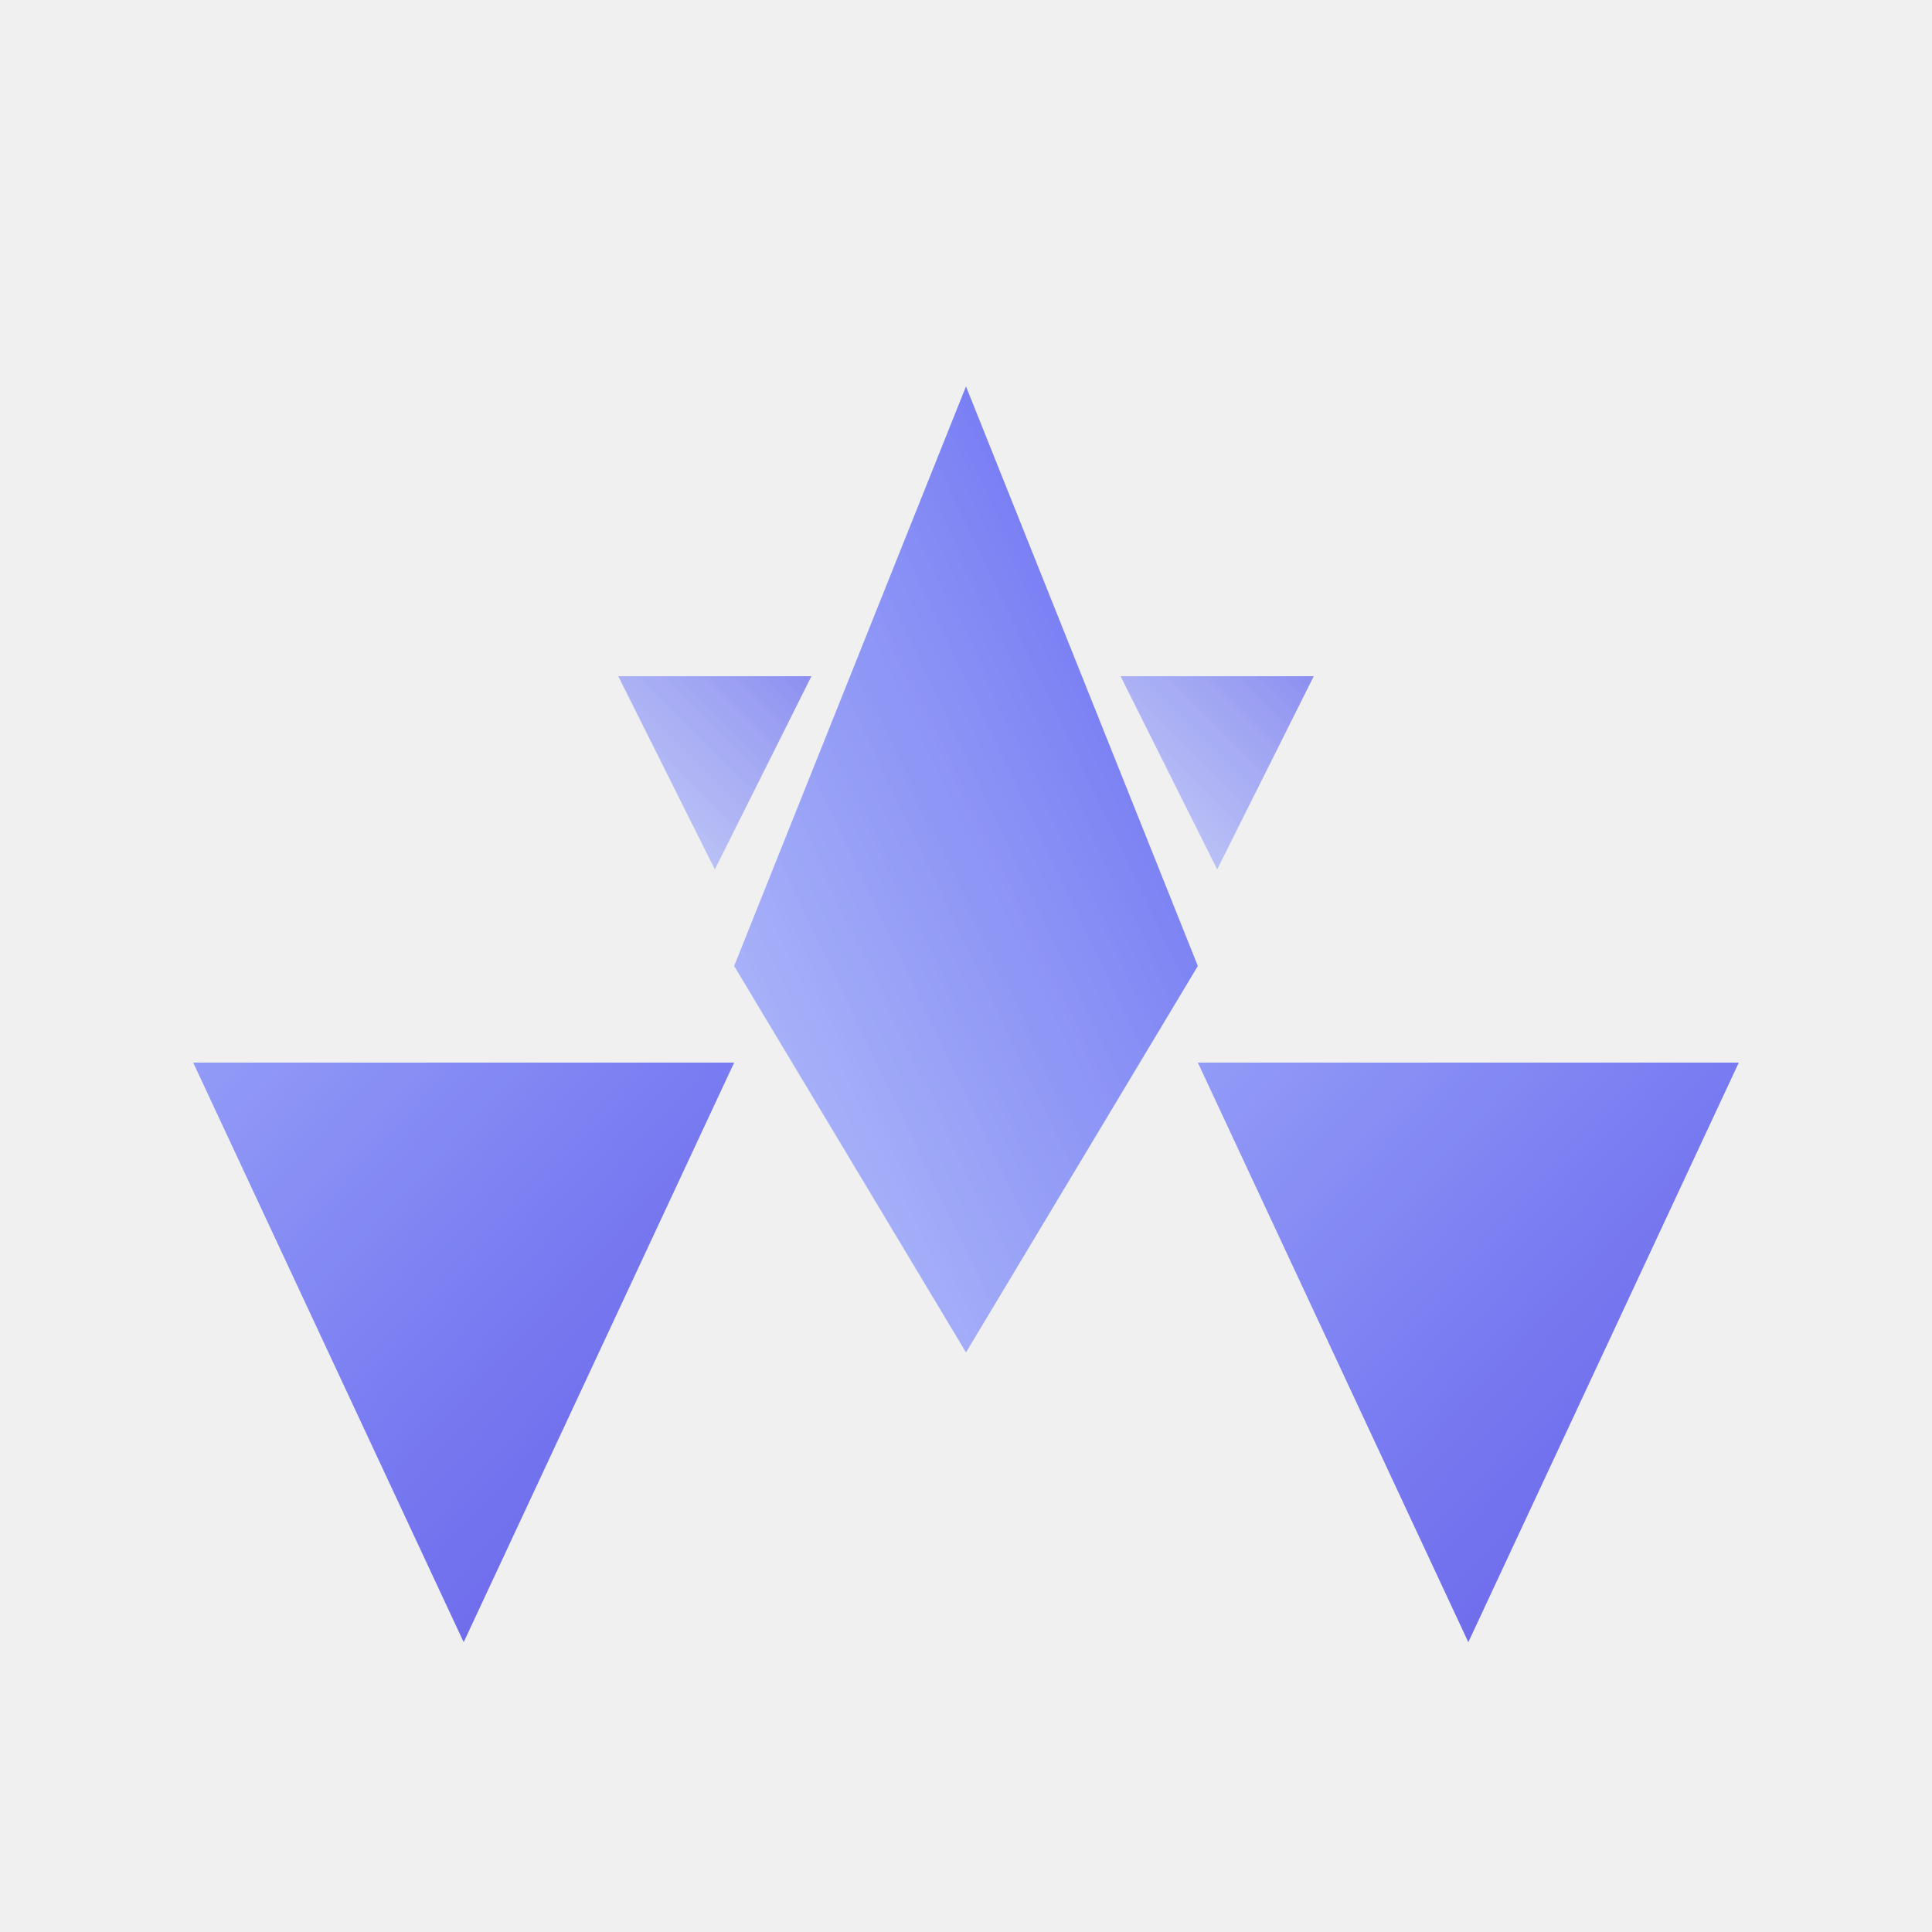
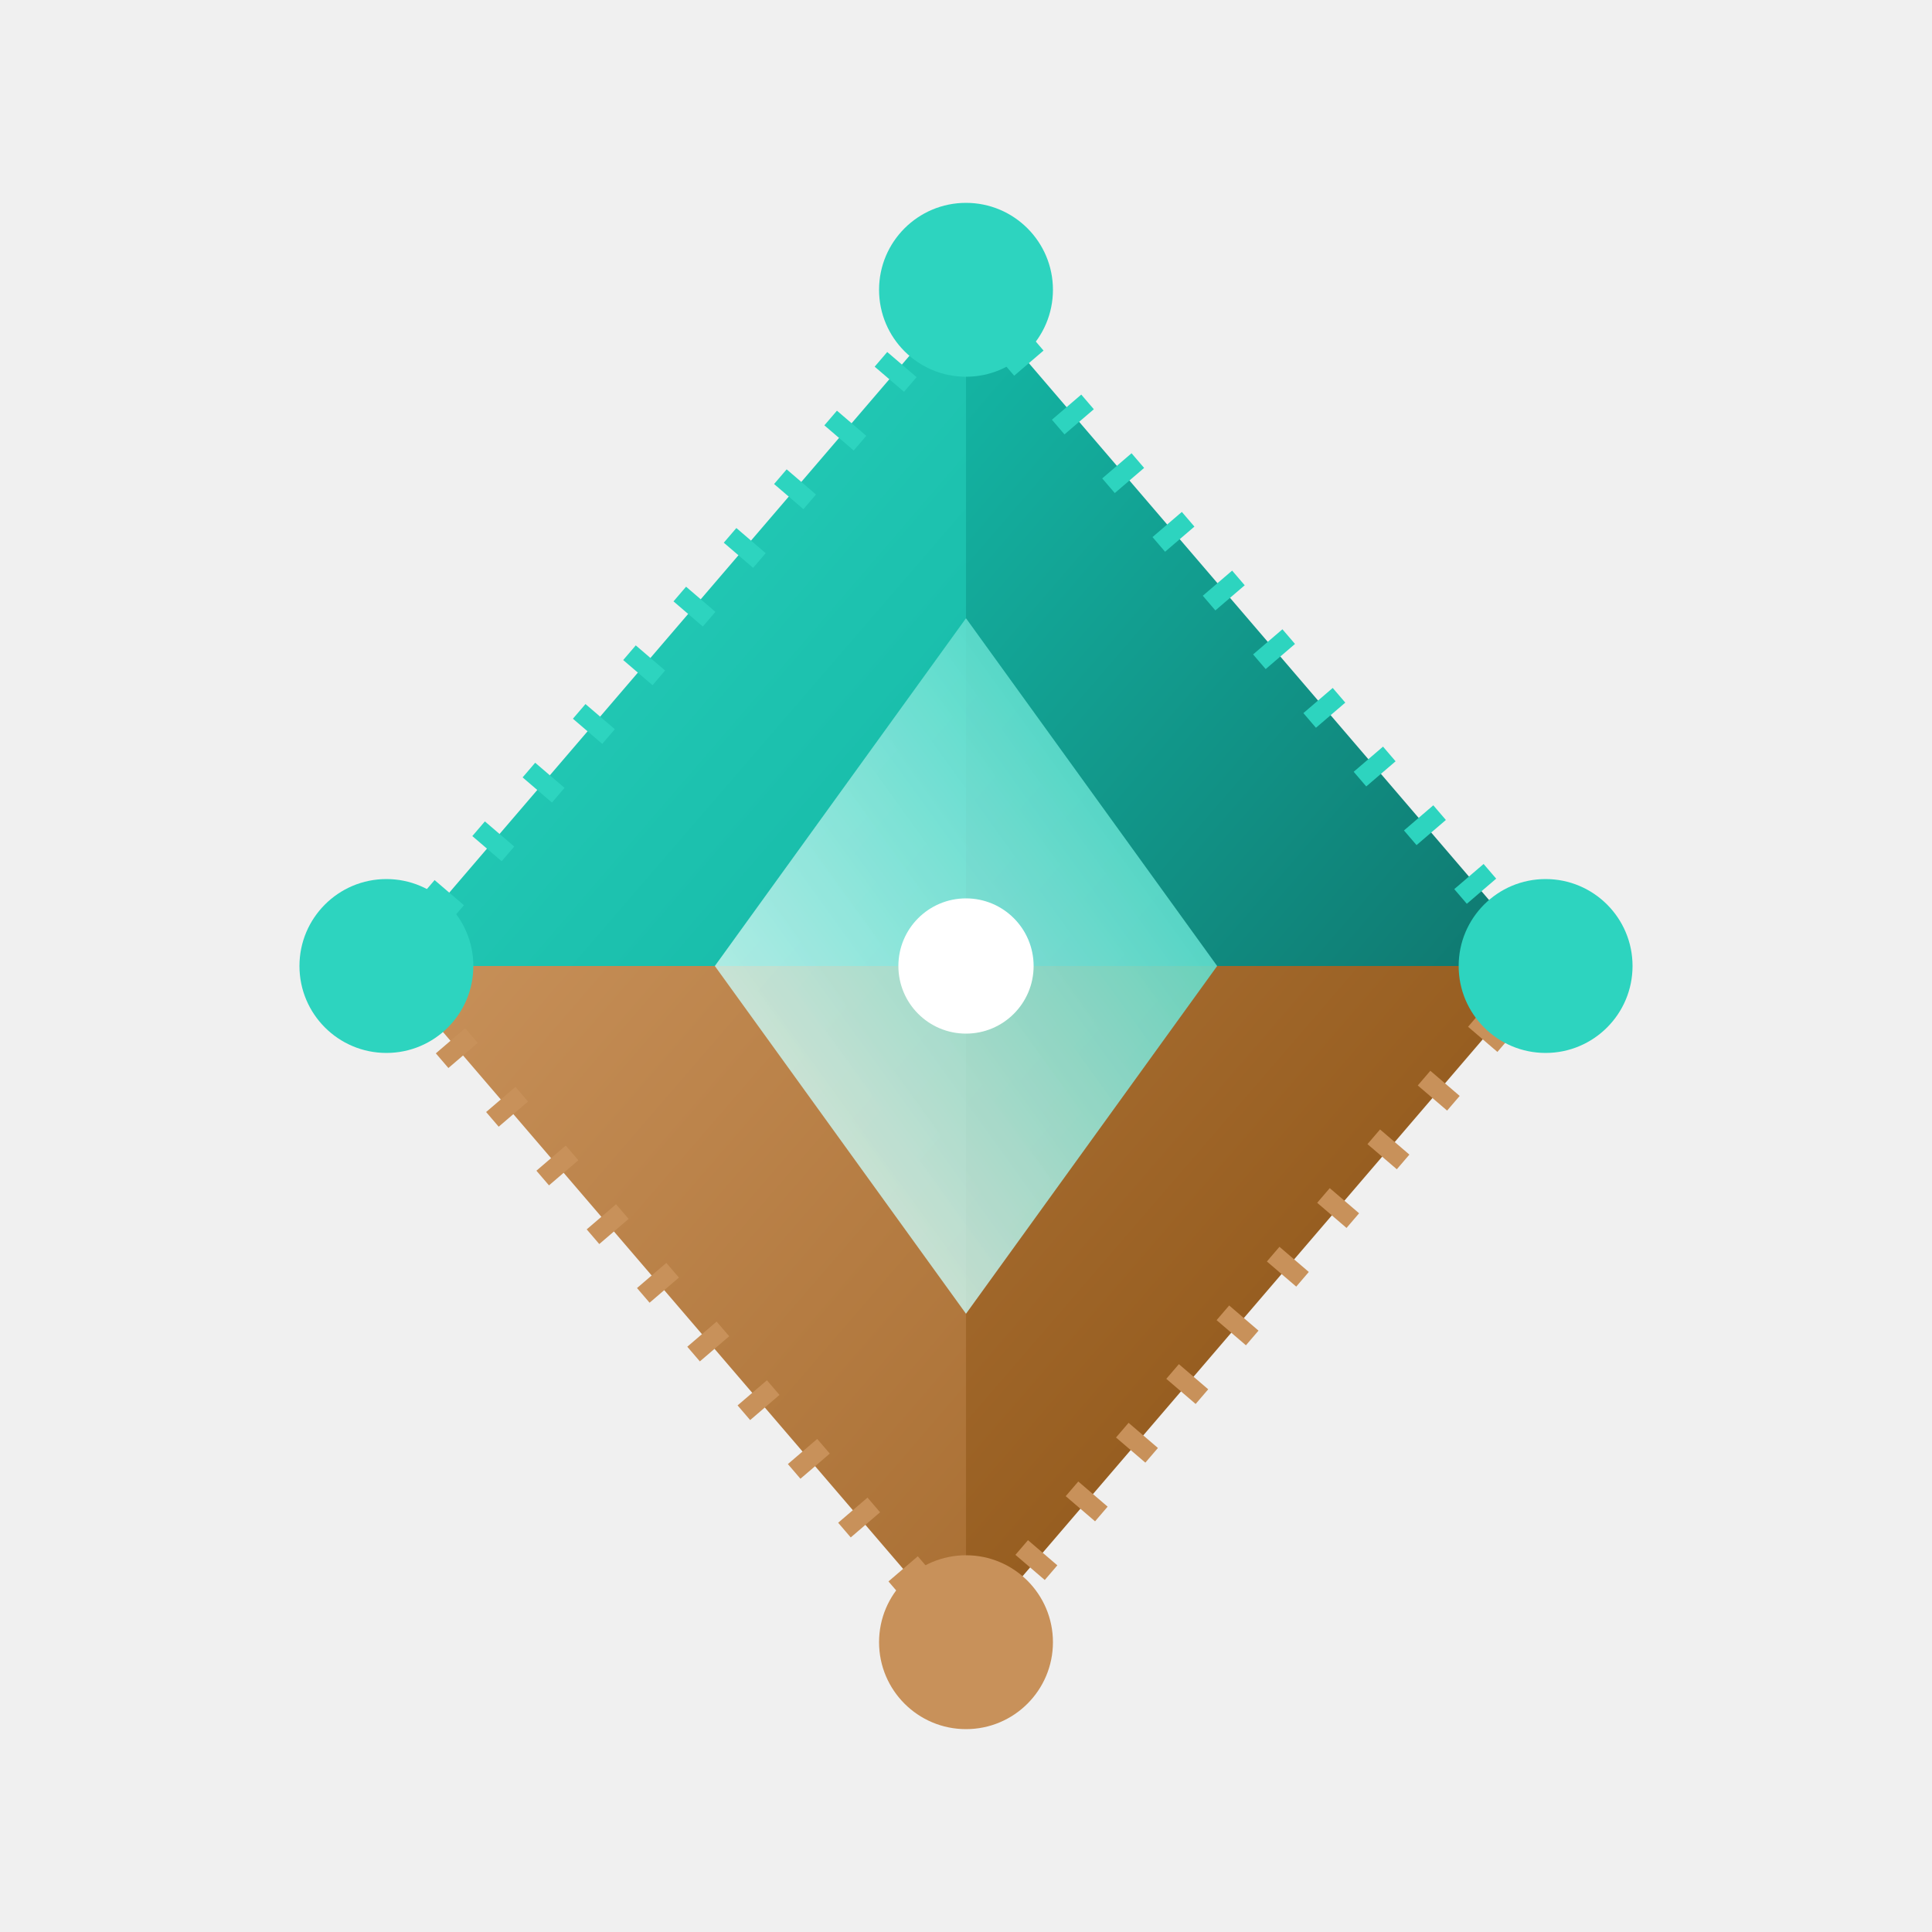
<svg xmlns="http://www.w3.org/2000/svg" viewBox="0 0 100 100" fill="none">
  <defs>
-     <linearGradient id="primus-grad" x1="0%" y1="0%" x2="100%" y2="100%">
-       <stop offset="0%" style="stop-color:#818cf8;stop-opacity:1" />
-       <stop offset="50%" style="stop-color:#6366f1;stop-opacity:1" />
-       <stop offset="100%" style="stop-color:#4f46e5;stop-opacity:1" />
+     <linearGradient id="teal-grad-1" x1="0%" y1="0%" x2="100%" y2="100%">
+       <stop offset="0%" style="stop-color:#2dd4bf;stop-opacity:1" />
+       <stop offset="100%" style="stop-color:#14b8a6;stop-opacity:1" />
    </linearGradient>
-     <linearGradient id="primus-grad2" x1="0%" y1="100%" x2="100%" y2="0%">
-       <stop offset="0%" style="stop-color:#a5b4fc;stop-opacity:0.8" />
-       <stop offset="100%" style="stop-color:#6366f1;stop-opacity:1" />
+     <linearGradient id="teal-grad-2" x1="0%" y1="0%" x2="100%" y2="100%">
+       <stop offset="0%" style="stop-color:#14b8a6;stop-opacity:1" />
+       <stop offset="100%" style="stop-color:#0f766e;stop-opacity:1" />
+     </linearGradient>
+     <linearGradient id="copper-grad-1" x1="0%" y1="0%" x2="100%" y2="100%">
+       <stop offset="0%" style="stop-color:#c8915a;stop-opacity:1" />
+       <stop offset="100%" style="stop-color:#a96f33;stop-opacity:1" />
+     </linearGradient>
+     <linearGradient id="copper-grad-2" x1="0%" y1="0%" x2="100%" y2="100%">
+       <stop offset="0%" style="stop-color:#a96f33;stop-opacity:1" />
+       <stop offset="100%" style="stop-color:#854d0e;stop-opacity:1" />
+     </linearGradient>
+     <linearGradient id="core-grad" x1="0%" y1="100%" x2="100%" y2="0%">
+       <stop offset="0%" style="stop-color:#ffffff;stop-opacity:0.9" />
+       <stop offset="100%" style="stop-color:#2dd4bf;stop-opacity:1" />
    </linearGradient>
  </defs>
-   <polygon points="10,55 38,55 24,85" fill="url(#primus-grad)" opacity="0.85" />
-   <polygon points="62,55 90,55 76,85" fill="url(#primus-grad)" opacity="0.85" />
-   <polygon points="50,20 62,50 50,70 38,50" fill="url(#primus-grad2)" />
-   <polygon points="32,35 42,35 37,45" fill="url(#primus-grad2)" opacity="0.7" />
-   <polygon points="58,35 68,35 63,45" fill="url(#primus-grad2)" opacity="0.7" />
+   <polygon points="50,15 20,50 50,50" fill="url(#teal-grad-1)" />
+   <polygon points="50,15 80,50 50,50" fill="url(#teal-grad-2)" />
+   <polygon points="20,50 50,85 50,50" fill="url(#copper-grad-1)" />
+   <polygon points="80,50 50,85 50,50" fill="url(#copper-grad-2)" />
+   <polygon points="50,32 63,50 50,68 37,50" fill="url(#core-grad)" opacity="0.9" />
+   <line x1="50" y1="15" x2="80" y2="50" stroke="#2dd4bf" stroke-width="2" stroke-dasharray="1 3" />
+   <line x1="80" y1="50" x2="50" y2="85" stroke="#c8915a" stroke-width="2" stroke-dasharray="1 3" />
+   <line x1="50" y1="85" x2="20" y2="50" stroke="#c8915a" stroke-width="2" stroke-dasharray="1 3" />
+   <line x1="20" y1="50" x2="50" y2="15" stroke="#2dd4bf" stroke-width="2" stroke-dasharray="1 3" />
+   <circle cx="50" cy="15" r="4.5" fill="#2dd4bf" />
+   <circle cx="80" cy="50" r="4.5" fill="#2dd4bf" />
+   <circle cx="50" cy="85" r="4.5" fill="#c8915a" />
+   <circle cx="20" cy="50" r="4.5" fill="#2dd4bf" />
+   <circle cx="50" cy="50" r="3.5" fill="#ffffff" />
</svg>
